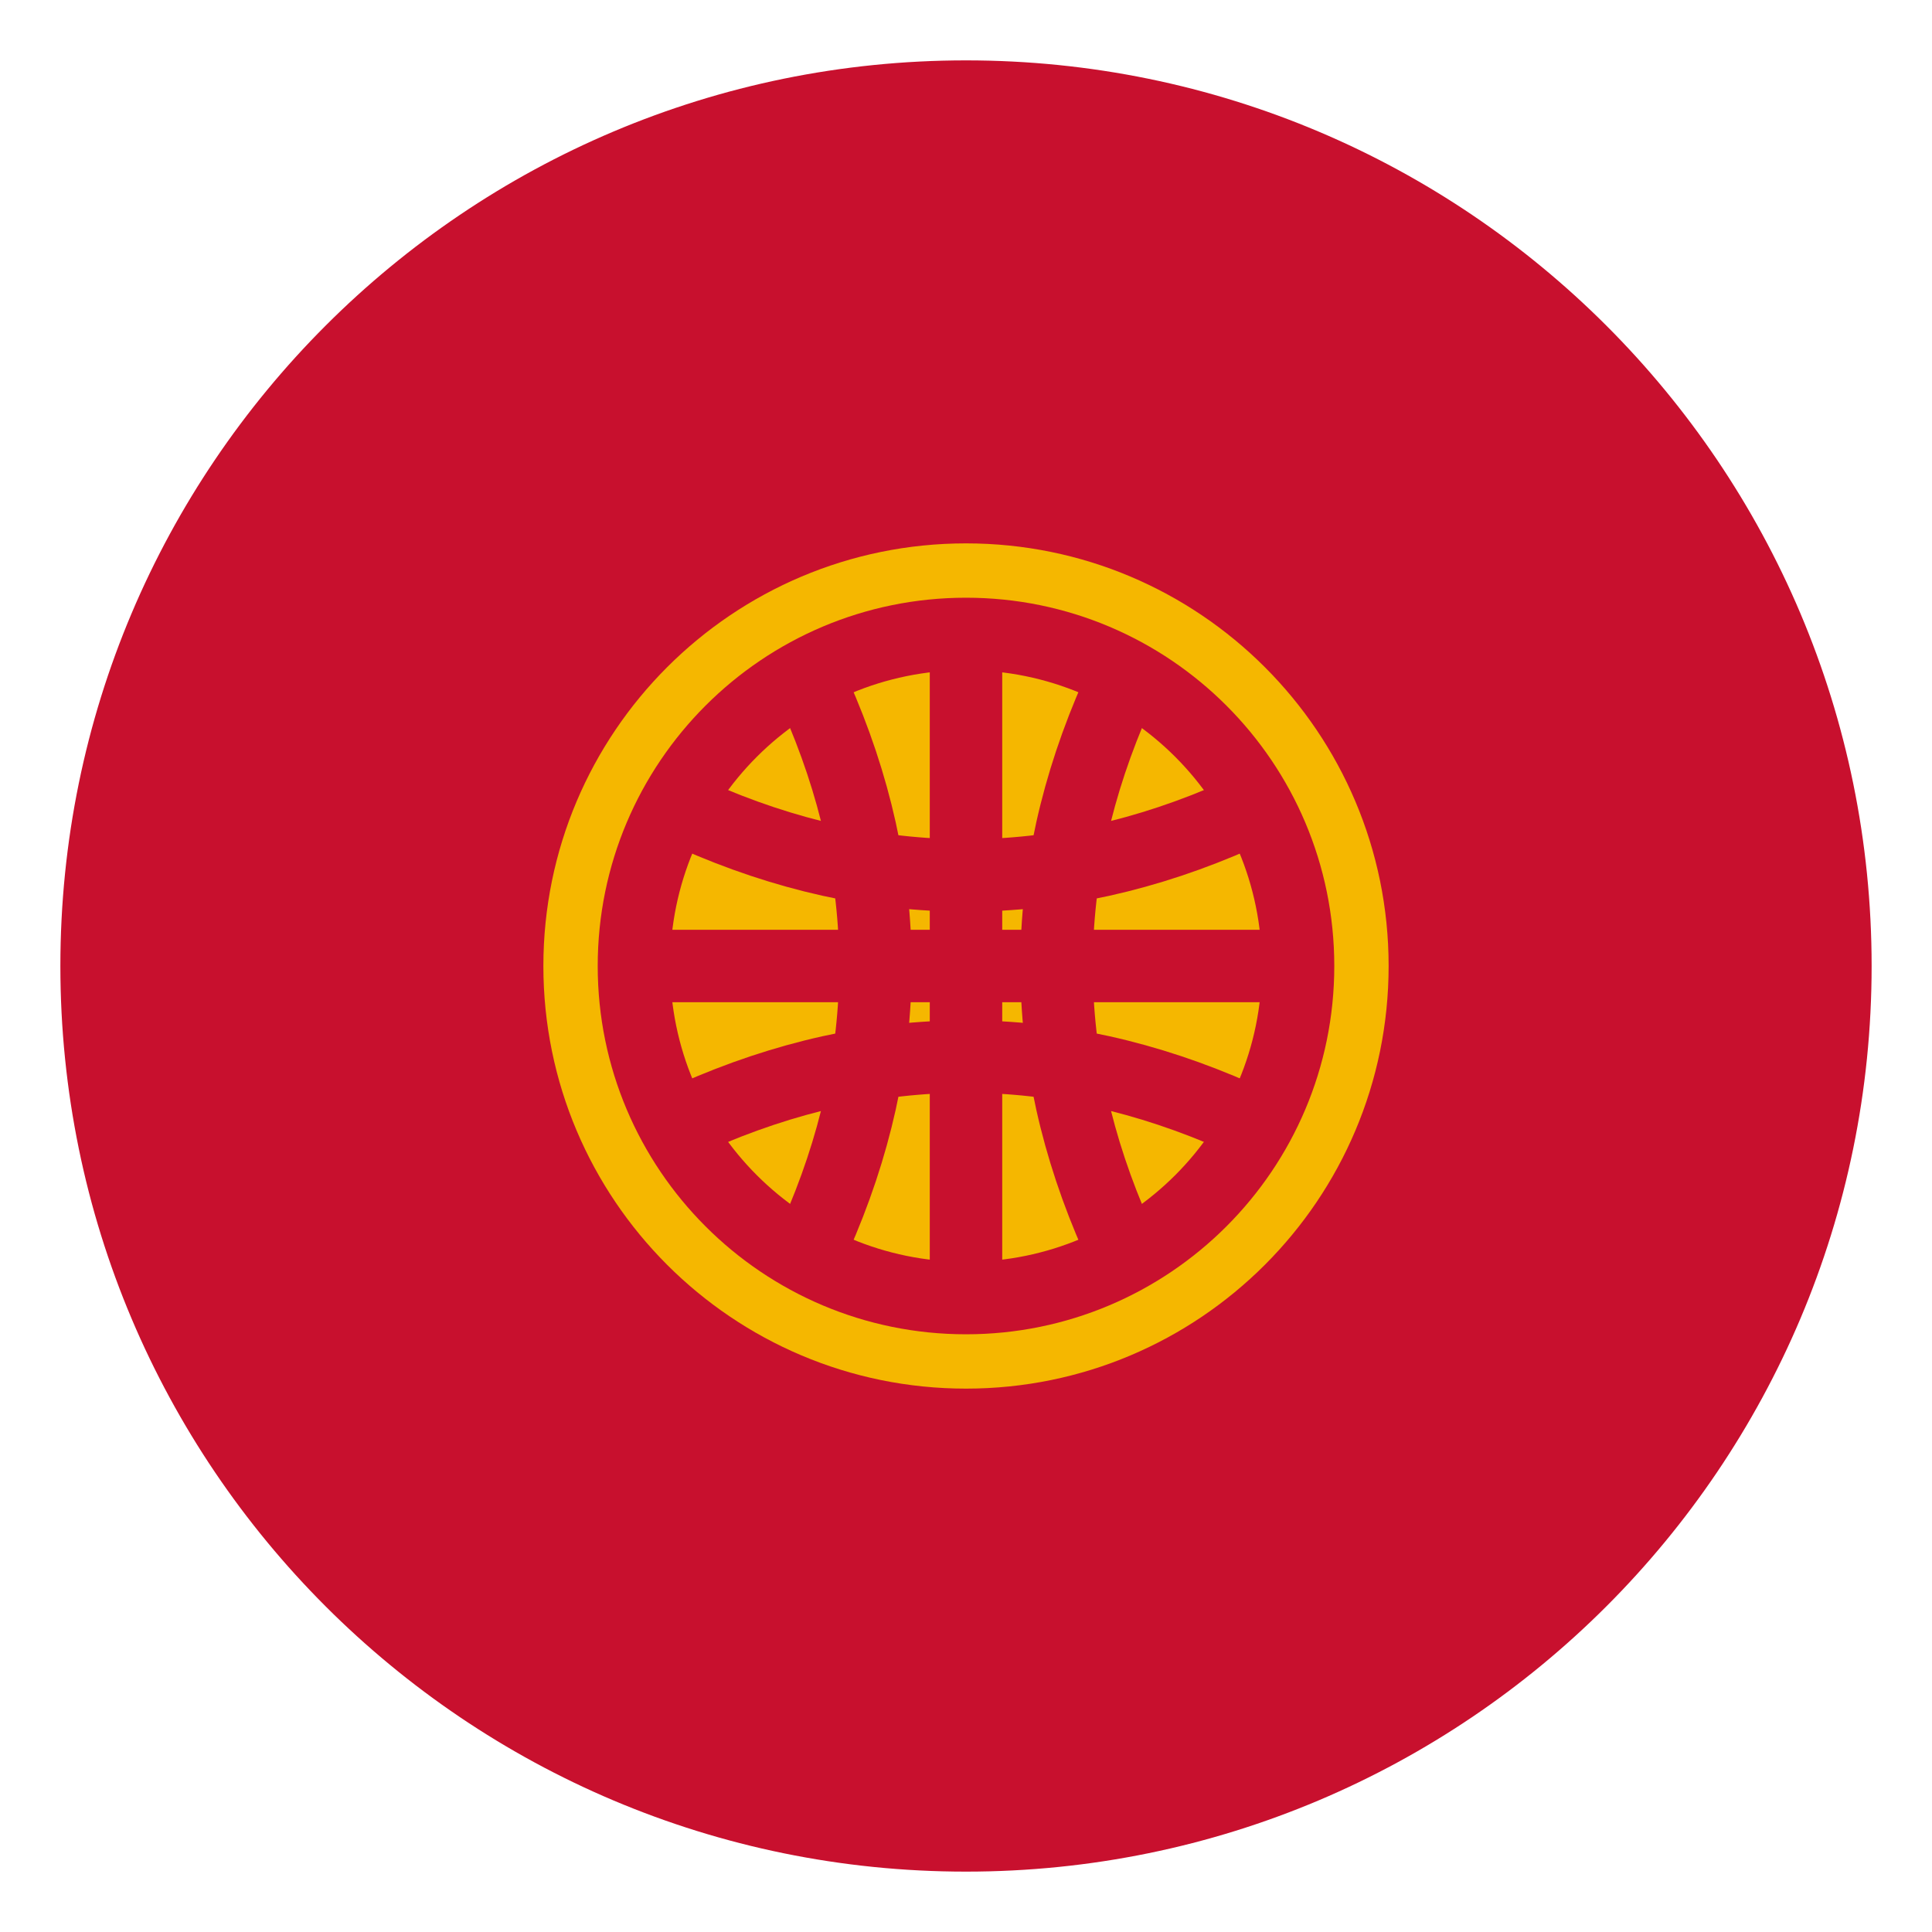
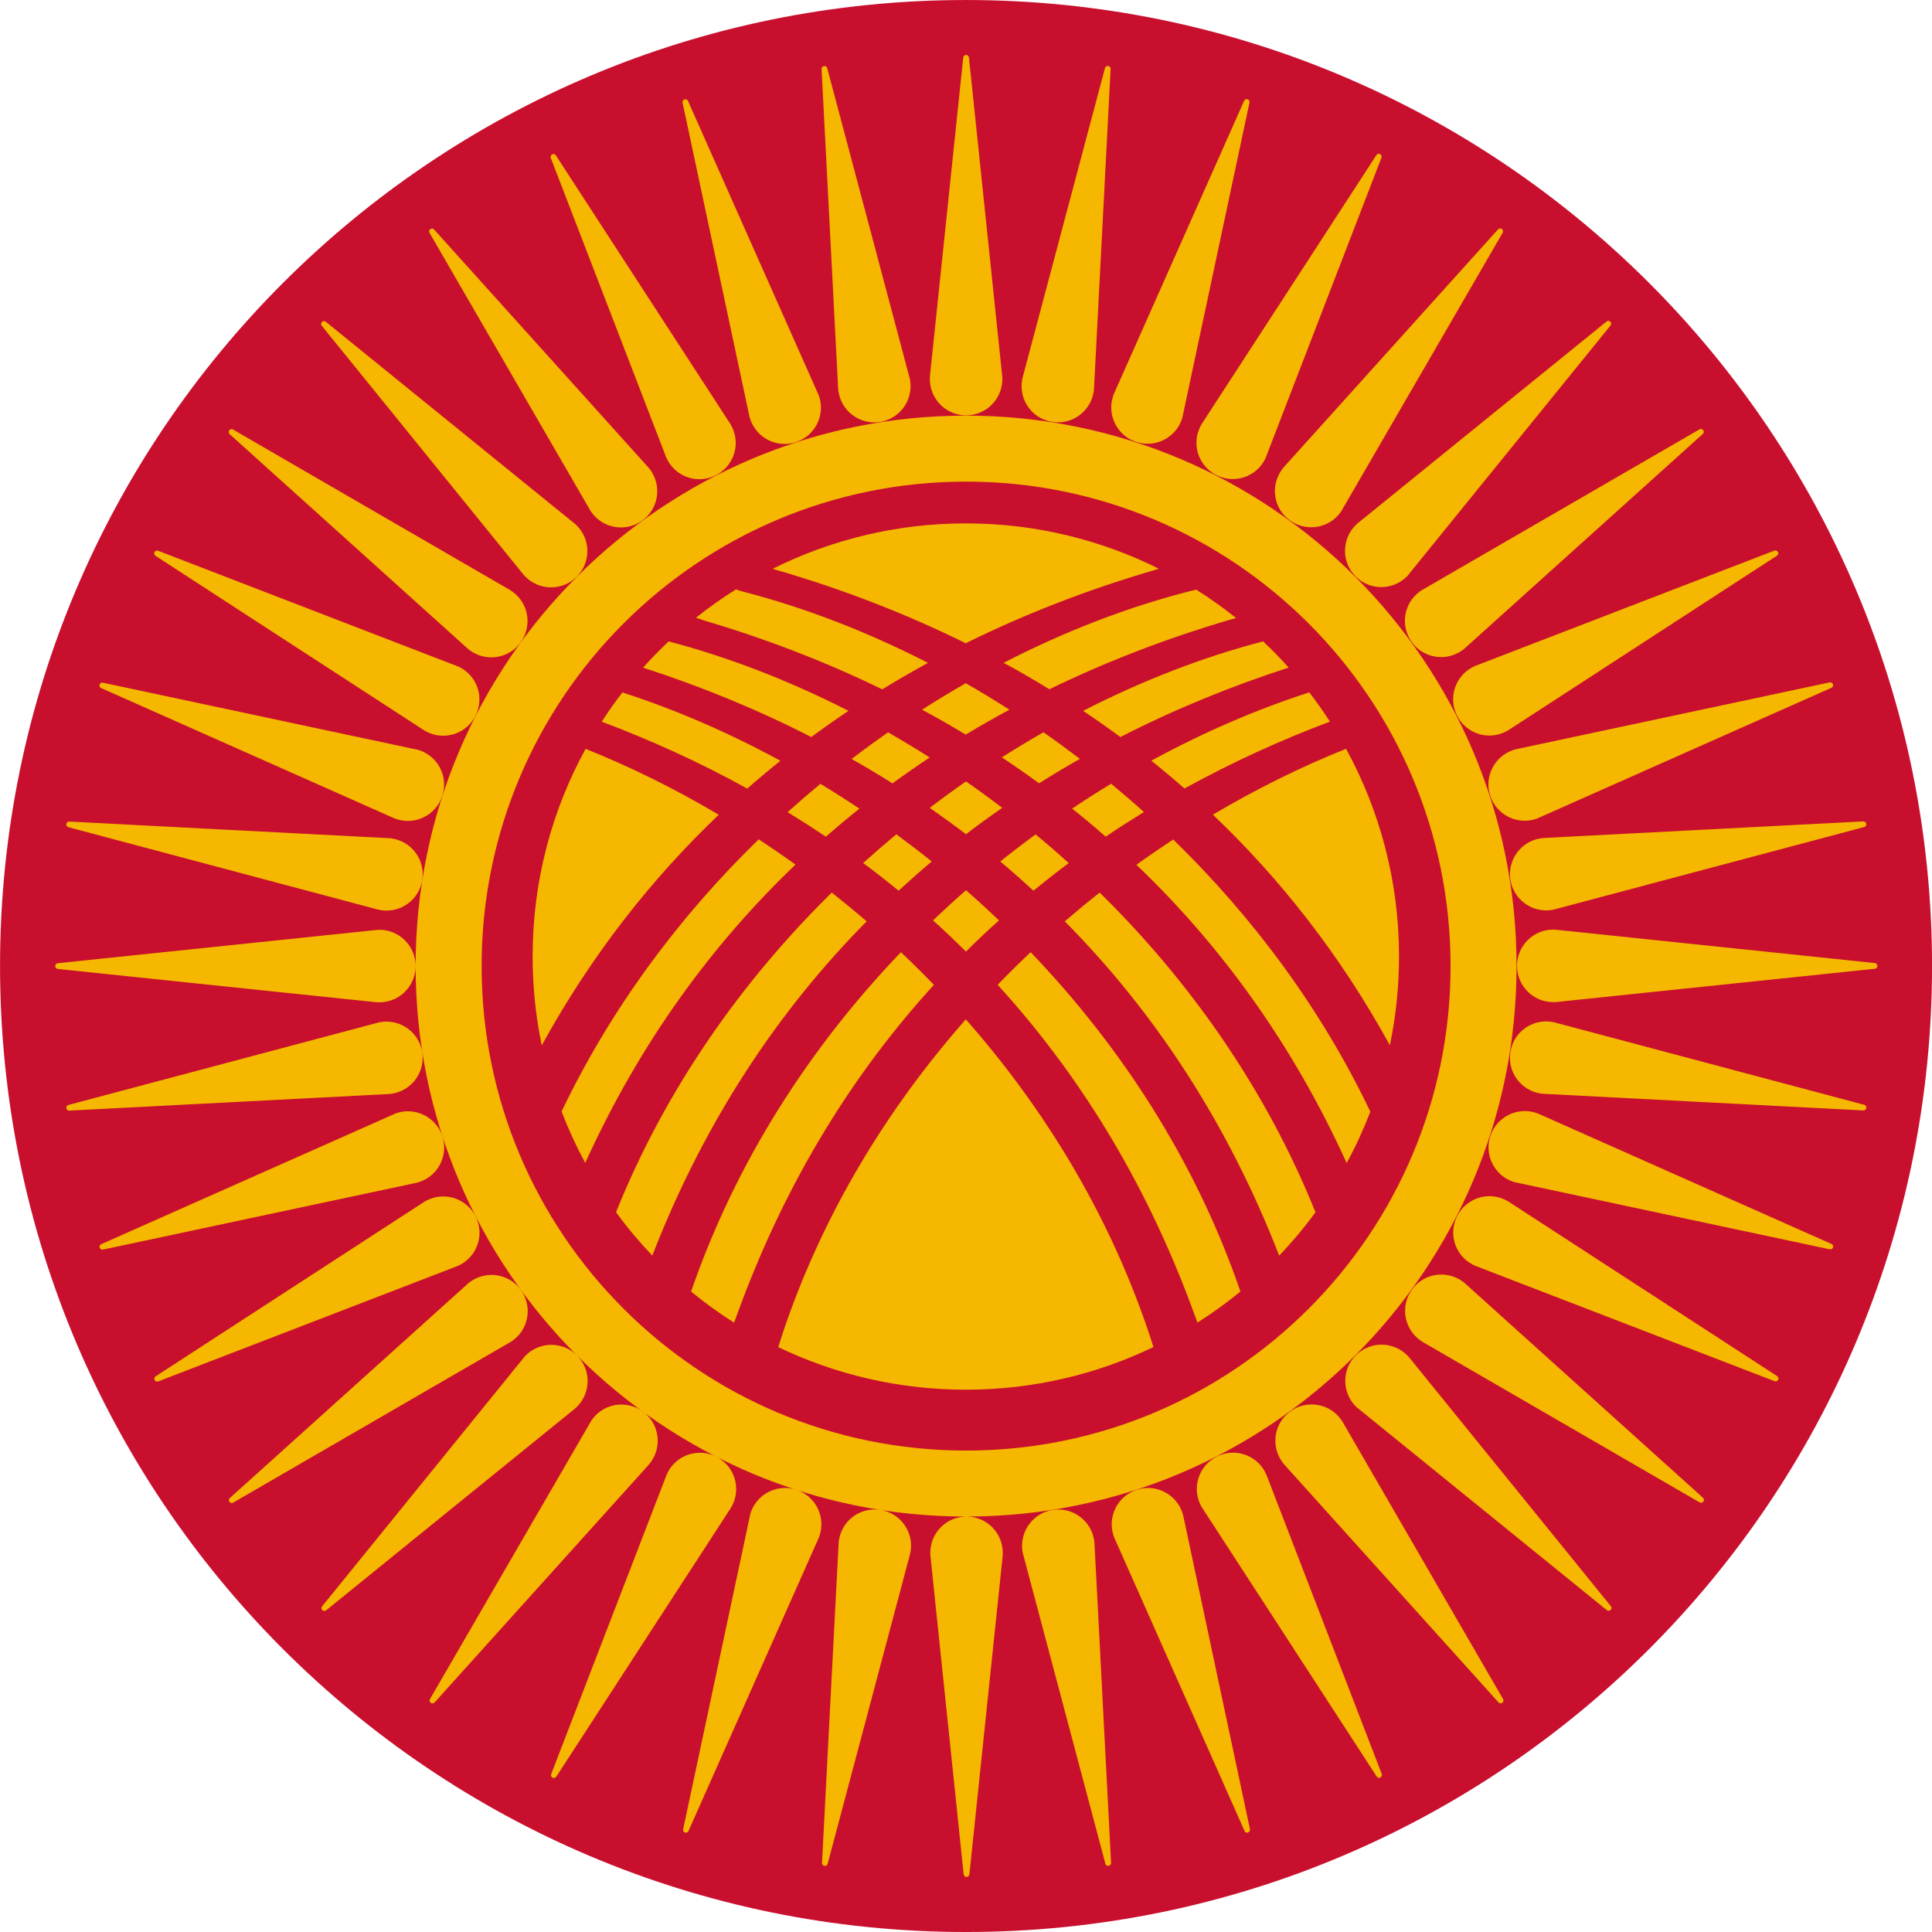
- <svg xmlns="http://www.w3.org/2000/svg" viewBox="0 0 64 64">
-   <circle cx="32" cy="32" r="30" fill="#c8102e" />
-   <circle cx="32" cy="32" r="14" fill="#f5b700" />
-   <g fill="none" stroke="#c8102e" stroke-width="2.4">
-     <circle cx="32" cy="32" r="11" />
-     <path d="M23 27q9 4 18 0M22 32h20M23 37q9-4 18 0M27 23q4 9 0 18M32 22v20M37 23q-4 9 0 18" />
-   </g>
+ <svg xmlns="http://www.w3.org/2000/svg" viewBox="167.48 57.39 215.50 215.50">
+   <circle cx="275.234" cy="165.141" r="107.75" fill="#c8102e" />
+   <path fill="#f5b700" fill-rule="evenodd" d="m289.5 100.88 1.86-35.8c.01-.16-.1-.31-.27-.33-.17-.03-.32 .08-.36 .24l-9.18 34.5c-.03 .12-.05 .23-.07 .34-.35 2.21 1.16 4.28 3.37 4.62 2.21 .35 4.28-1.16 4.62-3.37 .01-.07 .02-.14 .03-.21m9.88 3.02 7.47-35.06c.04-.16-.05-.32-.21-.37-.16-.05-.33 .03-.39 .18l-14.5 32.63c-.05 .11-.09 .22-.12 .32-.69 2.12 .47 4.41 2.6 5.1 2.12 .69 4.41-.47 5.1-2.6 .02-.07 .04-.14 .06-.21m9.28 4.54 12.9-33.44c.06-.15 0-.32-.15-.4-.15-.08-.33-.02-.42 .12l-19.45 29.94c-.06 .1-.12 .2-.17 .3-1.02 1.99-.23 4.42 1.76 5.44 1.99 1.02 4.43 .23 5.44-1.76 .03-.06 .06-.13 .09-.19m8.45 5.93 17.97-31.01c.08-.14 .05-.32-.09-.42-.14-.1-.33-.07-.43 .05l-23.9 26.53c-.08 .09-.15 .18-.21 .27-1.31 1.81-.92 4.34 .89 5.65s4.34 .92 5.65-.89c.04-.06 .08-.12 .12-.18m7.42 7.18 22.58-27.84c.1-.12 .1-.31-.02-.43-.12-.12-.31-.12-.43-.01l-27.73 22.48c-.09 .08-.17 .15-.25 .23-1.58 1.58-1.58 4.14 0 5.72 1.58 1.58 4.14 1.58 5.72 0 .05-.05 .1-.1 .15-.15m6.22 8.24 26.64-23.99c.12-.11 .14-.29 .04-.42-.1-.14-.29-.17-.43-.08l-30.89 17.89c-.1 .06-.2 .12-.29 .19-1.81 1.31-2.2 3.84-.89 5.65 1.31 1.81 3.84 2.2 5.65 .89 .06-.04 .12-.09 .17-.13m4.85 9.12 30.06-19.53c.14-.09 .19-.27 .11-.41-.08-.15-.26-.21-.41-.15l-33.31 12.84c-.11 .04-.21 .09-.31 .14-1.99 1.02-2.78 3.45-1.76 5.44 1.02 1.99 3.45 2.78 5.44 1.76 .07-.03 .13-.07 .19-.1m3.36 9.77 32.76-14.55c.15-.06 .23-.23 .17-.39-.05-.16-.22-.25-.38-.21l-34.92 7.44c-.12 .03-.23 .06-.33 .09-2.12 .69-3.29 2.97-2.6 5.1 .69 2.12 2.97 3.29 5.1 2.6 .07-.02 .14-.05 .2-.07m1.78 10.18 34.64-9.21c.16-.04 .26-.19 .23-.36-.03-.17-.18-.28-.34-.27l-35.65 1.85c-.12 .01-.23 .02-.34 .04-2.21 .35-3.71 2.42-3.37 4.62 .35 2.21 2.42 3.71 4.62 3.37 .07-.01 .14-.02 .21-.04m.17 10.32 35.65-3.72c.16-.01 .29-.15 .29-.32 0-.17-.13-.31-.3-.32l-35.51-3.71c-.12-.01-.23-.02-.35-.02-2.23 0-4.04 1.81-4.04 4.05 0 2.23 1.81 4.04 4.04 4.04 .07 0 .15 0 .21-.01zm-1.43 10.22 35.8 1.86c.16 .01 .31-.1 .33-.27 .03-.17-.08-.32-.24-.36l-34.5-9.18c-.12-.03-.23-.05-.34-.07-2.21-.35-4.28 1.16-4.62 3.37-.35 2.21 1.16 4.28 3.37 4.62 .07 .01 .14 .02 .21 .03m-3.02 9.88 35.06 7.47c.16 .04 .32-.06 .37-.21 .05-.16-.03-.33-.18-.39l-32.63-14.5c-.11-.05-.22-.09-.32-.12-2.12-.69-4.41 .47-5.1 2.6-.69 2.12 .47 4.41 2.6 5.1 .07 .02 .14 .04 .21 .06m-4.54 9.28 33.44 12.89c.15 .06 .32 0 .4-.15 .08-.15 .02-.33-.12-.42l-29.94-19.45c-.1-.06-.2-.12-.3-.17-1.99-1.02-4.42-.23-5.44 1.76-1.02 1.99-.23 4.43 1.76 5.44 .07 .03 .13 .06 .19 .09m-5.93 8.45 31.02 17.97c.14 .08 .32 .05 .42-.09 .1-.14 .07-.33-.05-.43l-26.53-23.9c-.09-.08-.18-.15-.27-.22-1.81-1.31-4.34-.92-5.65 .89-1.31 1.81-.92 4.34 .89 5.65 .06 .04 .12 .08 .18 .12m-7.18 7.42 27.84 22.58c.12 .1 .31 .1 .43-.02 .12-.12 .12-.31 .01-.43l-22.48-27.73c-.08-.09-.15-.17-.23-.25-1.58-1.58-4.14-1.58-5.72 0-1.58 1.58-1.58 4.14 0 5.72 .05 .05 .1 .1 .16 .15m-8.24 6.22 23.99 26.63c.11 .12 .29 .14 .42 .05 .14-.1 .17-.29 .08-.43l-17.89-30.9c-.06-.1-.12-.2-.19-.29-1.31-1.81-3.84-2.2-5.65-.89s-2.2 3.84-.89 5.65c.04 .06 .09 .12 .13 .17m-9.12 4.85 19.52 30.06c.09 .14 .26 .19 .41 .11 .15-.08 .21-.26 .15-.41l-12.84-33.31c-.05-.11-.09-.21-.14-.31-1.02-1.99-3.45-2.78-5.44-1.76-1.99 1.02-2.78 3.45-1.76 5.44 .03 .07 .07 .13 .1 .19m-9.77 3.36 14.55 32.76c.06 .15 .23 .23 .39 .17 .16-.05 .25-.22 .21-.38l-7.43-34.92c-.03-.12-.06-.23-.09-.33-.69-2.12-2.97-3.29-5.1-2.6-2.12 .69-3.29 2.97-2.6 5.1 .02 .07 .05 .14 .07 .2m-10.18 1.78 9.21 34.64c.04 .16 .19 .26 .36 .23 .17-.03 .28-.18 .27-.34l-1.85-35.65c-.01-.12-.02-.23-.04-.34-.35-2.21-2.42-3.71-4.62-3.37-2.21 .35-3.71 2.42-3.37 4.62 .01 .07 .02 .14 .04 .21m-10.32 .17 3.72 35.65c.02 .16 .15 .29 .32 .29 .17 0 .31-.13 .32-.3l3.71-35.51c.01-.12 .01-.23 .01-.35 0-2.23-1.81-4.04-4.04-4.04-2.23 0-4.04 1.81-4.04 4.04 0 .07 0 .15 .01 .22zm-10.22-1.43-1.86 35.8c-.01 .16 .1 .31 .27 .33 .17 .03 .32-.08 .36-.24l9.18-34.5c.03-.12 .05-.23 .07-.34 .35-2.21-1.16-4.28-3.37-4.62-2.21-.35-4.28 1.16-4.62 3.37-.01 .07-.02 .14-.03 .21m-9.88-3.02-7.47 35.06c-.04 .16 .06 .32 .21 .37 .16 .05 .33-.03 .39-.19l14.5-32.63c.05-.11 .09-.22 .12-.32 .69-2.12-.47-4.41-2.6-5.1-2.12-.69-4.41 .47-5.1 2.6-.02 .07-.04 .14-.06 .21m-9.28-4.54-12.9 33.45c-.06 .15 0 .32 .15 .4 .15 .08 .33 .02 .42-.12l19.45-29.94c.06-.1 .12-.2 .17-.3 1.02-1.99 .23-4.42-1.76-5.44-1.99-1.02-4.43-.23-5.44 1.76-.03 .06-.06 .13-.09 .19m-8.45-5.93-17.97 31.01c-.08 .14-.05 .32 .09 .42 .14 .1 .33 .07 .43-.05l23.9-26.53c.08-.09 .15-.18 .21-.27 1.31-1.81 .92-4.34-.89-5.65-1.81-1.31-4.34-.92-5.65 .89-.04 .06-.08 .12-.12 .18m-7.42-7.18-22.58 27.84c-.1 .12-.1 .31 .02 .43 .12 .12 .31 .12 .43 .02l27.73-22.48c.09-.08 .17-.15 .25-.23 1.58-1.58 1.58-4.14 0-5.72-1.58-1.58-4.14-1.58-5.72 0-.05 .05-.1 .1-.15 .16m-6.22-8.24-26.64 23.99c-.12 .11-.14 .29-.04 .42 .1 .14 .29 .17 .43 .08l30.89-17.89c.1-.06 .2-.12 .29-.19 1.81-1.31 2.2-3.84 .89-5.65-1.31-1.81-3.84-2.2-5.65-.89-.06 .04-.12 .09-.17 .13m-4.85-9.12-30.06 19.53c-.14 .09-.19 .26-.11 .41 .08 .15 .26 .21 .41 .15l33.31-12.84c.11-.05 .21-.09 .31-.14 1.99-1.02 2.78-3.45 1.76-5.44-1.02-1.99-3.45-2.78-5.44-1.76-.07 .03-.13 .07-.19 .1m-3.36-9.77-32.76 14.55c-.15 .06-.23 .23-.17 .39 .05 .16 .22 .25 .38 .21l34.92-7.44c.12-.03 .23-.06 .33-.09 2.12-.69 3.29-2.97 2.6-5.1-.69-2.12-2.97-3.29-5.1-2.6-.07 .02-.14 .05-.2 .07m-1.78-10.18-34.64 9.21c-.16 .04-.26 .19-.23 .36 .03 .17 .18 .28 .34 .27l35.65-1.85c.12-.01 .23-.02 .34-.04 2.21-.35 3.71-2.42 3.37-4.62-.35-2.21-2.42-3.71-4.62-3.37-.07 .01-.14 .03-.21 .04m-.17-10.32-35.65 3.72c-.16 .02-.29 .15-.29 .32 0 .17 .13 .31 .3 .32l35.51 3.71c.12 .01 .23 .01 .35 .01 2.23 0 4.04-1.81 4.04-4.04 0-2.23-1.81-4.05-4.04-4.05-.07 0-.15 0-.21 .01zm1.43-10.22-35.8-1.86c-.16-.01-.31 .1-.33 .27-.03 .17 .08 .32 .24 .36l34.5 9.18c.12 .03 .23 .05 .34 .07 2.21 .35 4.28-1.16 4.62-3.37 .35-2.21-1.16-4.28-3.37-4.62-.07-.01-.14-.02-.21-.03m3.02-9.88-35.06-7.47c-.16-.04-.32 .05-.37 .21-.05 .16 .03 .33 .18 .39l32.63 14.5c.11 .05 .22 .09 .32 .12 2.12 .69 4.41-.47 5.1-2.6 .69-2.12-.47-4.41-2.6-5.1-.07-.02-.14-.04-.21-.06m4.54-9.28-33.44-12.9c-.15-.06-.32 .01-.4 .15-.08 .15-.02 .33 .12 .42l29.94 19.45c.1 .06 .2 .12 .3 .17 1.99 1.02 4.43 .23 5.44-1.76 1.02-1.99 .23-4.43-1.76-5.44-.06-.03-.13-.06-.19-.09m5.93-8.45-31.02-17.97c-.14-.08-.32-.05-.42 .09-.1 .14-.07 .32 .05 .43l26.53 23.9c.09 .08 .18 .15 .27 .22 1.81 1.31 4.34 .92 5.65-.89 1.31-1.81 .92-4.34-.89-5.65-.06-.04-.12-.08-.18-.12m7.18-7.42-27.84-22.58c-.12-.1-.31-.1-.43 .02-.12 .12-.12 .31-.01 .44l22.48 27.73c.08 .09 .15 .17 .23 .25 1.58 1.58 4.14 1.58 5.72 0 1.58-1.58 1.58-4.14 0-5.72-.05-.05-.1-.1-.16-.15m8.24-6.22-23.99-26.64c-.11-.12-.29-.14-.42-.04-.14 .1-.17 .29-.08 .43l17.89 30.89c.06 .1 .12 .2 .19 .29 1.31 1.81 3.84 2.2 5.65 .89 1.81-1.31 2.2-3.84 .89-5.65-.04-.06-.09-.12-.13-.17m9.12-4.85-19.53-30.06c-.09-.14-.26-.19-.41-.11-.15 .08-.21 .26-.15 .41l12.84 33.31c.05 .11 .09 .21 .14 .31 1.02 1.99 3.45 2.78 5.44 1.76 1.99-1.02 2.78-3.45 1.76-5.44-.03-.07-.07-.13-.1-.19m9.77-3.36-14.55-32.76c-.06-.15-.23-.23-.39-.17-.16 .05-.25 .22-.21 .38l7.44 34.92c.03 .12 .06 .23 .09 .33 .69 2.12 2.97 3.29 5.1 2.6 2.12-.69 3.29-2.97 2.6-5.1-.02-.07-.05-.14-.07-.2m10.18-1.78-9.21-34.64c-.04-.16-.19-.26-.36-.23-.17 .03-.28 .18-.27 .34l1.85 35.65c.01 .12 .02 .23 .04 .34 .35 2.21 2.42 3.71 4.62 3.37 2.21-.35 3.71-2.42 3.37-4.62-.01-.07-.02-.14-.04-.21m10.32-.17-3.72-35.65c-.02-.16-.15-.29-.32-.29-.17 0-.31 .13-.32 .3l-3.71 35.51c-.01 .12-.01 .23-.01 .35 0 2.23 1.81 4.04 4.04 4.04 2.23 0 4.04-1.81 4.04-4.04 0-.07 0-.15 0-.21zm-4.04 4.29c33.91 0 61.4 27.49 61.4 61.4 0 33.91-27.49 61.4-61.4 61.4s-61.4-27.49-61.4-61.4c0-33.91 27.49-61.4 61.4-61.4m0 7.36c29.85 0 54.04 24.19 54.04 54.04 0 29.85-24.19 54.04-54.04 54.04-29.85 0-54.04-24.19-54.04-54.04 0-29.85 24.19-54.04 54.04-54.04m-45.12 70.26c5.53-11.56 13.16-21.77 21.99-30.36 1.38 .91 2.75 1.85 4.1 2.82-9.27 8.86-17.35 19.83-23.45 33.27-1-1.84-1.88-3.76-2.64-5.73m48.93-27.89c1.25 1.05 2.49 2.14 3.7 3.26 1.3-1.06 2.61-2.09 3.94-3.08-1.21-1.1-2.45-2.17-3.7-3.2-1.33 .98-2.65 1.99-3.95 3.03m-7.85-5.99c1.36 .95 2.71 1.93 4.04 2.94 1.33-1.02 2.68-2 4.04-2.94a114.86 114.86 0 0 0-4.04-2.95c-1.36 .95-2.71 1.93-4.04 2.95m.36 12.55c1.25 1.12 2.47 2.29 3.68 3.48 1.2-1.2 2.43-2.36 3.68-3.48-1.21-1.15-2.43-2.27-3.68-3.36-1.25 1.09-2.47 2.21-3.68 3.36m-7.78-6.39c1.33 .99 2.65 2.02 3.94 3.08 1.22-1.12 2.45-2.21 3.7-3.26-1.3-1.04-2.62-2.05-3.95-3.03-1.25 1.04-2.48 2.11-3.7 3.2m24.17-11.62c-1.34-1.02-2.69-2.01-4.06-2.96-1.56 .89-3.1 1.82-4.64 2.8 1.4 .93 2.78 1.89 4.15 2.89 1.5-.95 3.02-1.85 4.55-2.72m7.15 5.93c-1.2-1.08-2.42-2.13-3.66-3.16-1.46 .88-2.91 1.81-4.35 2.77 1.27 1.01 2.51 2.05 3.74 3.13 1.41-.95 2.83-1.86 4.26-2.74m-24.74-11.42c1.61-1.03 3.23-2.01 4.87-2.95 1.64 .93 3.26 1.92 4.87 2.95-1.64 .88-3.26 1.81-4.87 2.78-1.61-.97-3.23-1.9-4.87-2.78m-7.85 5.49c1.34-1.02 2.69-2.01 4.06-2.96 1.56 .89 3.1 1.82 4.64 2.8-1.4 .93-2.78 1.89-4.15 2.89-1.5-.95-3.02-1.85-4.55-2.72m-7.15 5.93c1.2-1.08 2.42-2.13 3.66-3.16 1.46 .88 2.91 1.81 4.35 2.77-1.27 1.01-2.51 2.05-3.74 3.13-1.41-.95-2.83-1.86-4.26-2.74m-22.54-7.06c5 2 9.98 4.46 14.85 7.35-7.49 7.14-14.21 15.65-19.74 25.72-.67-3.2-1.02-6.51-1.02-9.91 0-8.39 2.14-16.29 5.91-23.16m4.11-6.29c5.89 1.9 11.82 4.46 17.62 7.62-1.25 1-2.48 2.03-3.7 3.1-5.3-2.93-10.74-5.4-16.23-7.46 .72-1.12 1.49-2.21 2.3-3.26m5.15-5.7c6.66 1.75 13.43 4.36 20.07 7.75-1.4 .94-2.78 1.91-4.15 2.92-6.14-3.14-12.44-5.7-18.76-7.74 .91-1.01 1.86-1.99 2.85-2.92m7.51-5.81c.14 .05 .29 .1 .45 .16 .18 .04 .35 .09 .53 .14 6.78 1.77 13.68 4.43 20.44 7.9-1.72 .94-3.42 1.92-5.1 2.95-6.54-3.18-13.24-5.72-19.93-7.7-.06-.02-.43-.15-.85-.29 1.42-1.13 2.91-2.19 4.46-3.16m47.16-2.31c-.26 .08-.45 .15-.51 .17-7.06 2.06-14.13 4.74-21.02 8.15-6.75-3.34-13.69-5.99-20.61-8.03-.13-.04-.27-.08-.4-.12-.19-.05-.36-.1-.52-.16 6.49-3.23 13.8-5.06 21.54-5.06 7.73 0 15.04 1.82 21.52 5.05m8.63 5.51c-.18 .05-.35 .1-.49 .13-6.83 1.99-13.67 4.57-20.34 7.81-1.68-1.03-3.38-2.02-5.1-2.95 6.93-3.57 14.01-6.28 20.97-8.04 .17-.03 .34-.07 .51-.12 1.54 .97 3.03 2.03 4.44 3.16m5.86 5.54c-6.32 2.04-12.62 4.6-18.76 7.74-1.37-1.01-2.75-1.98-4.15-2.92 6.63-3.4 13.4-6.01 20.07-7.75 .99 .93 1.94 1.91 2.85 2.92m4.61 6.03c-5.49 2.06-10.93 4.54-16.23 7.46-1.22-1.07-2.45-2.1-3.7-3.1 5.8-3.16 11.73-5.72 17.62-7.62 .81 1.05 1.58 2.14 2.3 3.26m6.69 36.1c-5.53-10.07-12.24-18.58-19.74-25.72 4.87-2.88 9.85-5.34 14.85-7.35 3.76 6.88 5.91 14.77 5.91 23.16 0 3.39-.35 6.71-1.02 9.91m-4.82 13.14c-6.1-13.44-14.18-24.41-23.45-33.27 1.35-.97 2.72-1.91 4.1-2.82 8.83 8.59 16.47 18.8 21.99 30.36-.76 1.98-1.64 3.89-2.64 5.73m-7.53 10.32c-5.89-15.17-14.18-27.45-23.91-37.28 1.28-1.1 2.57-2.17 3.89-3.21 10.07 9.9 18.55 21.93 24.07 35.66-1.24 1.7-2.59 3.31-4.04 4.83m-9.12 7.48-.64-1.73c-5.34-14.41-12.82-26.27-21.65-35.95 1.2-1.24 2.43-2.46 3.68-3.64 10.11 10.55 18.41 23.32 23.4 37.85-1.52 1.25-3.13 2.41-4.8 3.47m-46.75 2.73 .62-1.93c4.45-13.08 11.58-24.73 20.3-34.63 8.72 9.9 15.85 21.56 20.3 34.63l.63 1.92c-6.33 3.05-13.43 4.76-20.93 4.76-7.49 0-14.59-1.71-20.92-4.75m-9.72-6.2c5-14.53 13.3-27.3 23.4-37.85 1.25 1.18 2.48 2.4 3.68 3.64-8.83 9.68-16.31 21.54-21.65 35.95l-.64 1.73c-1.67-1.06-3.28-2.22-4.8-3.47m-8.37-8.84c5.52-13.73 14-25.76 24.07-35.66 1.31 1.04 2.61 2.11 3.89 3.21-9.73 9.83-18.02 22.11-23.91 37.28-1.45-1.52-2.8-3.13-4.04-4.83" />
</svg>
